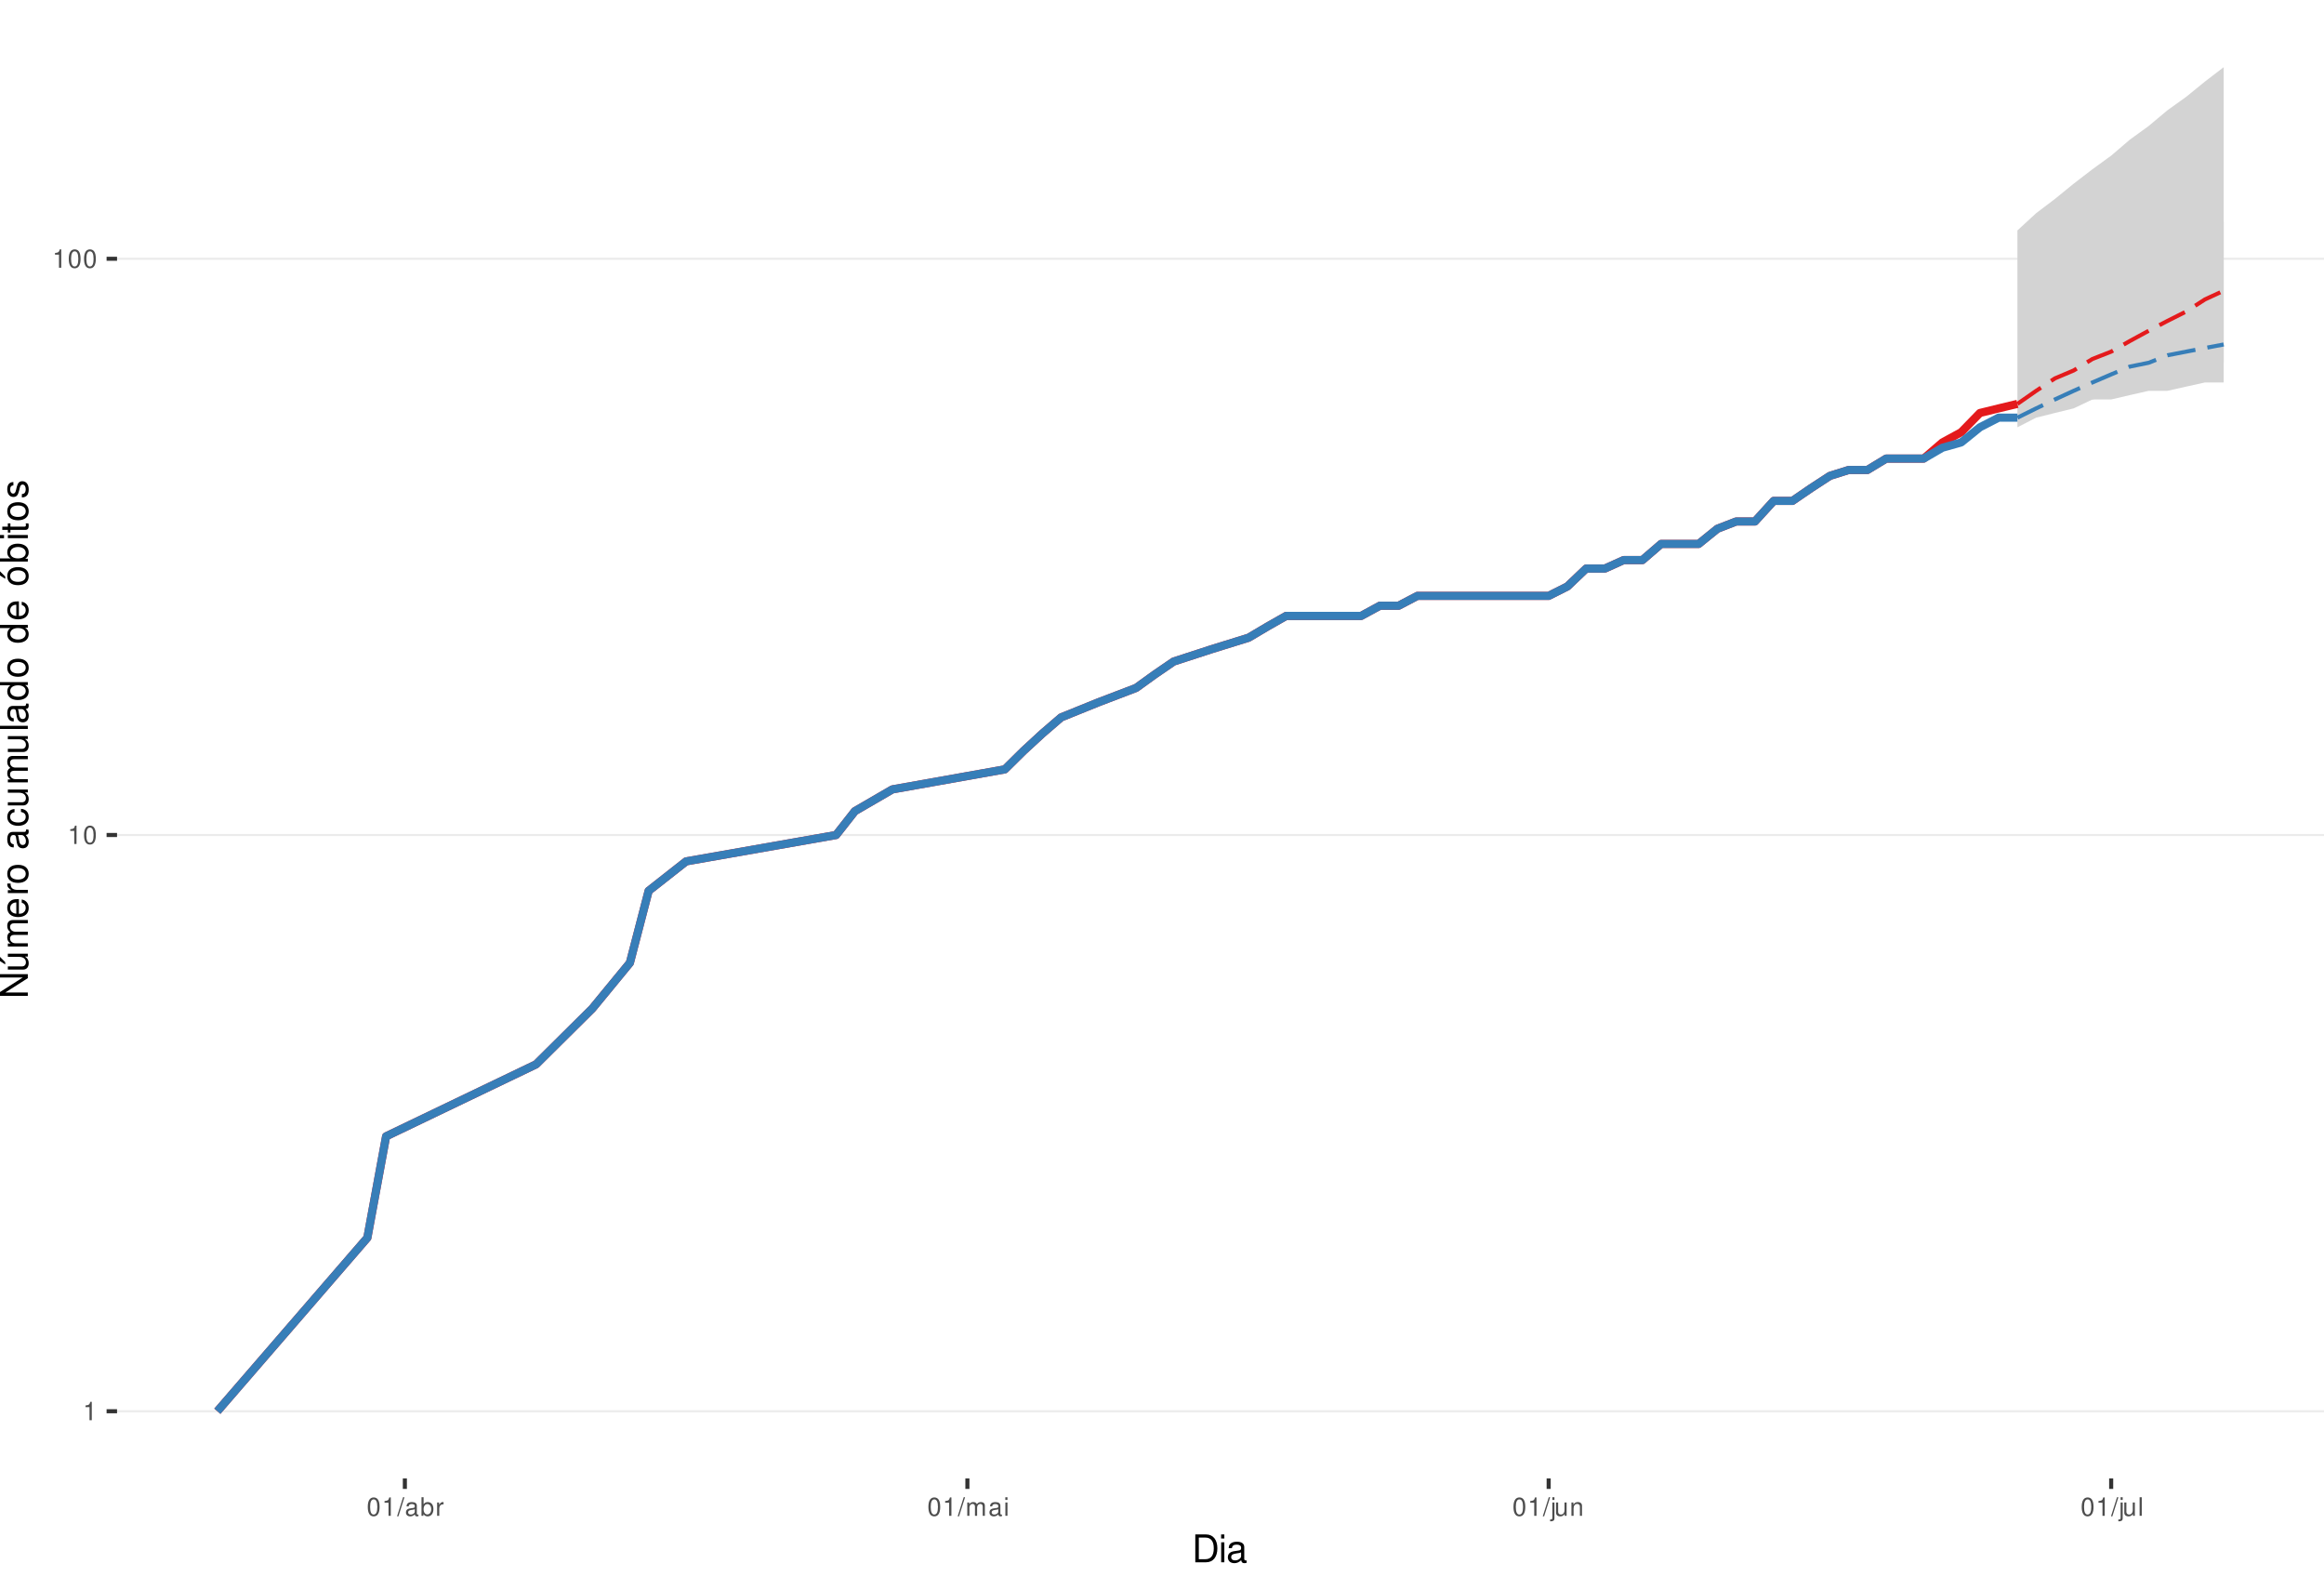
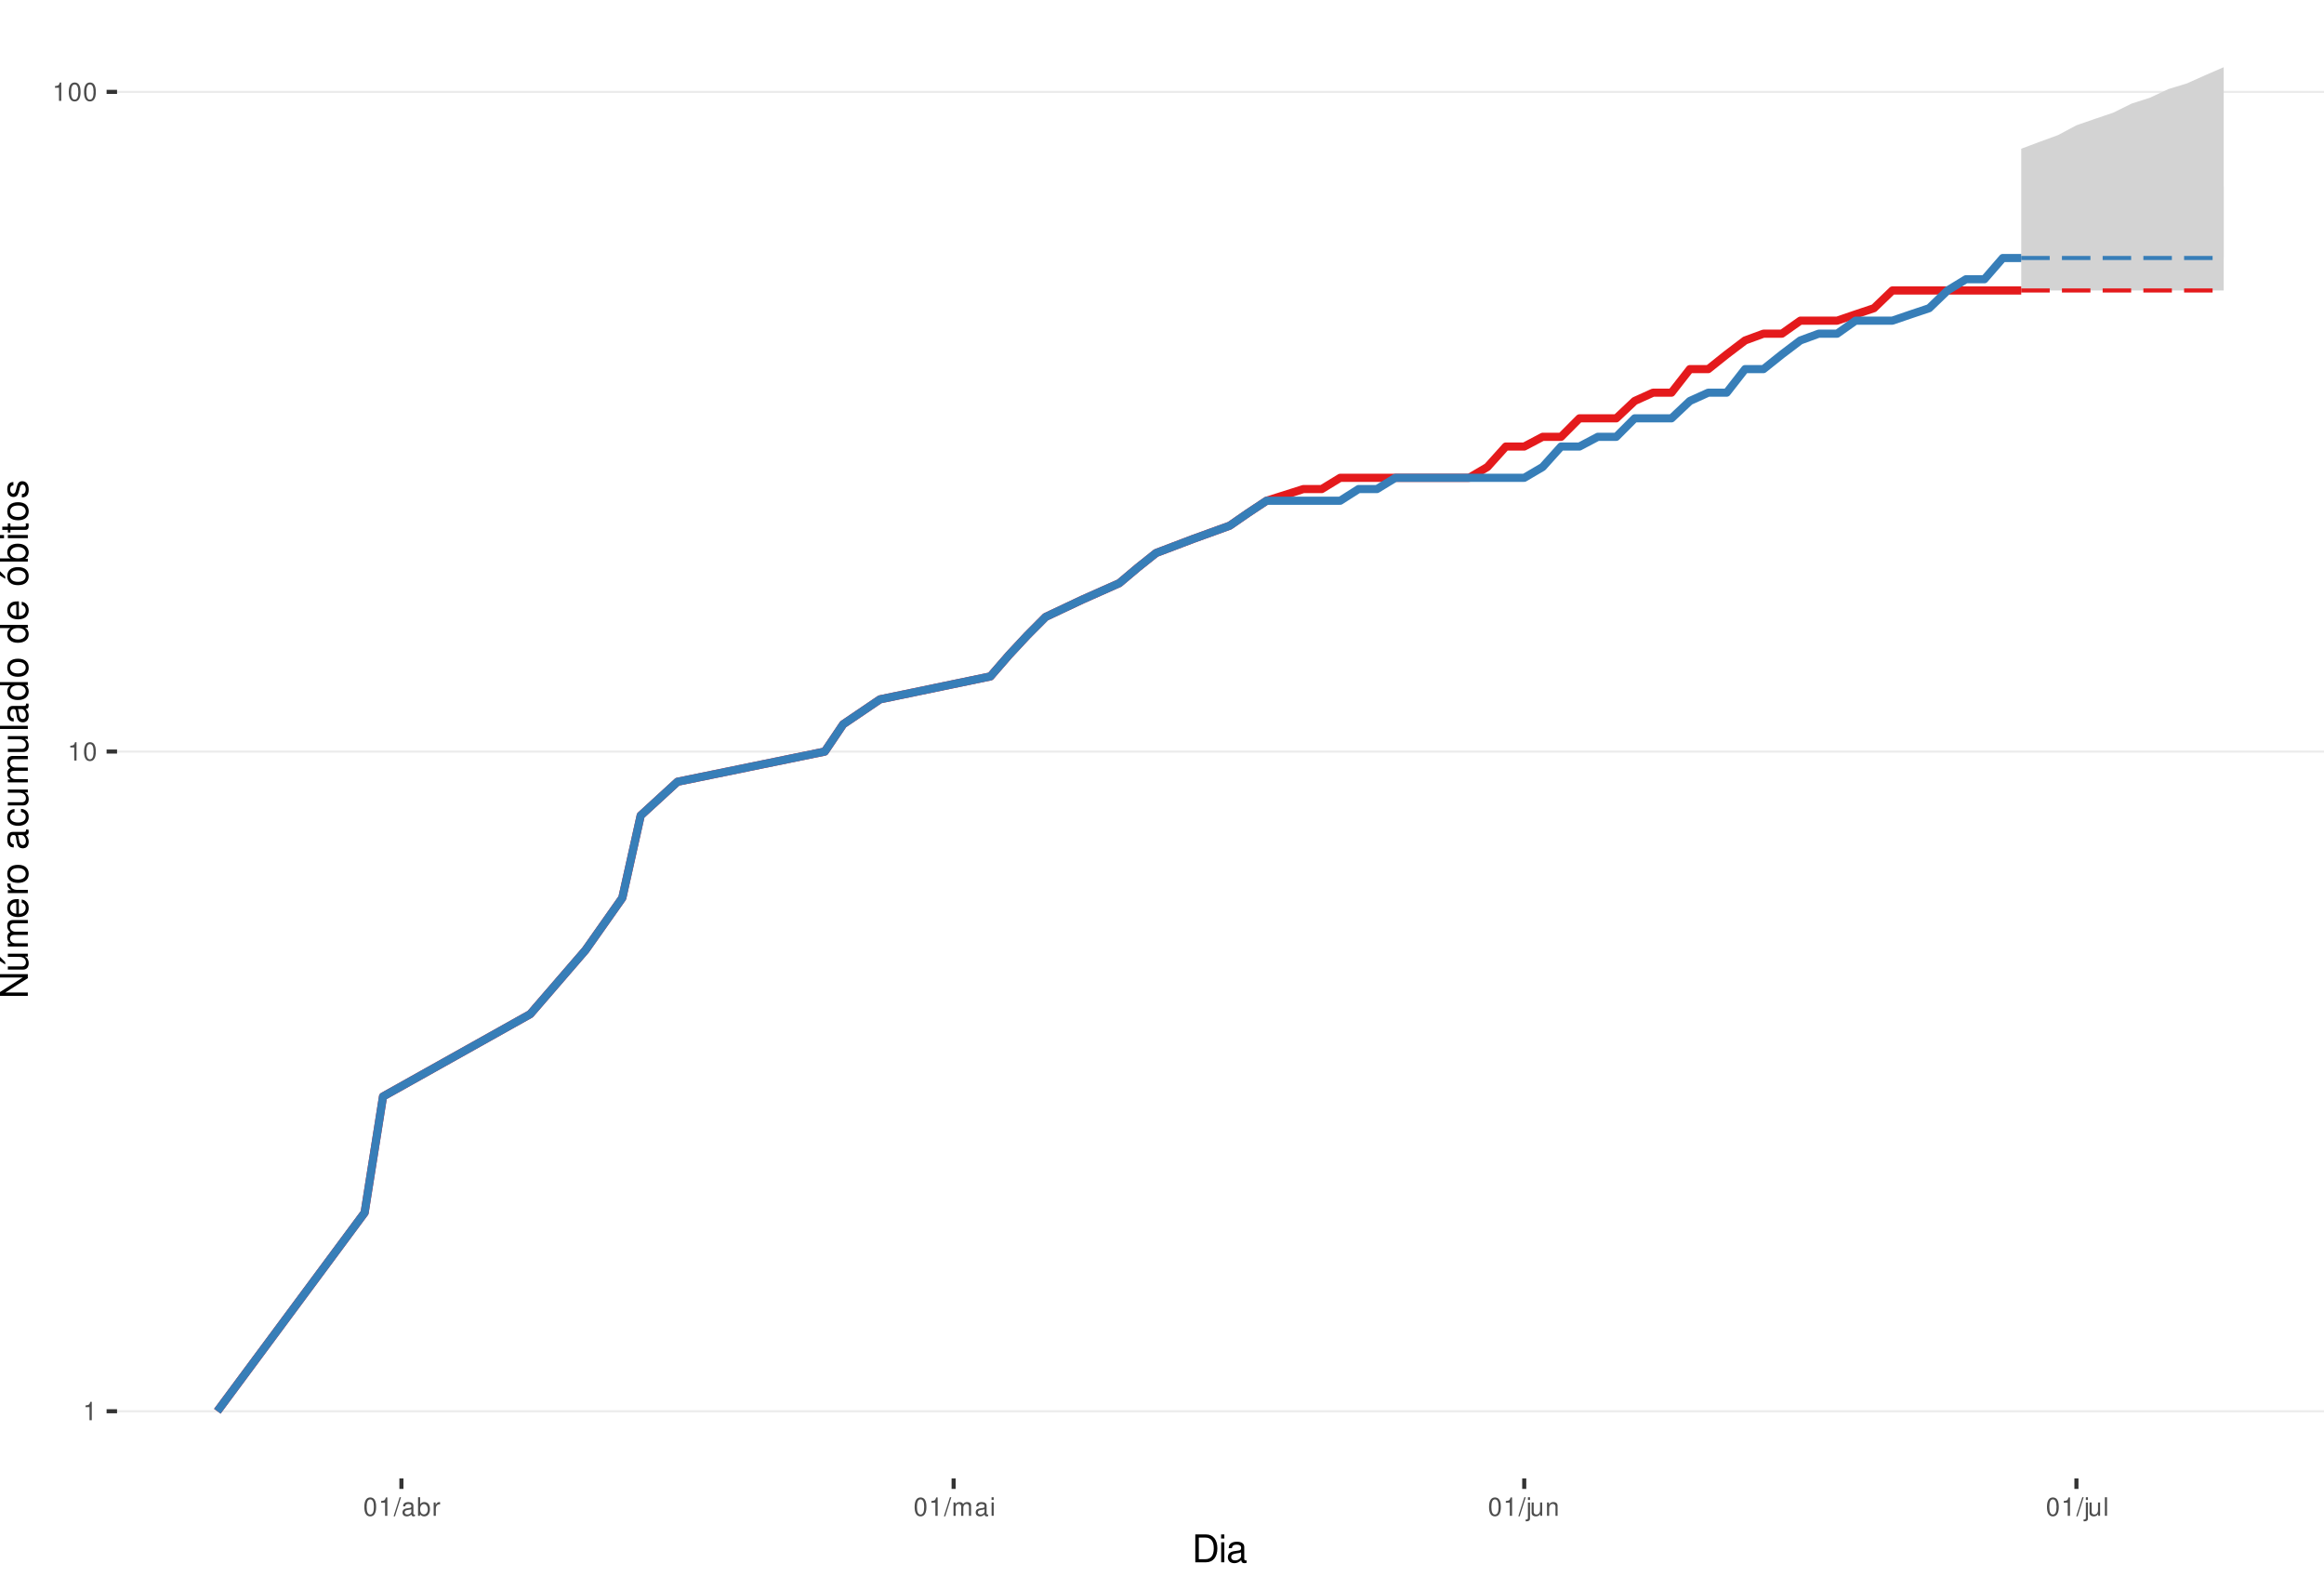
<svg xmlns="http://www.w3.org/2000/svg" xmlns:xlink="http://www.w3.org/1999/xlink" width="609pt" height="413pt" viewBox="0 0 609 413" version="1.1">
  <defs>
    <g>
      <symbol overflow="visible" id="glyph0-0">
        <path style="stroke:none;" d="" />
      </symbol>
      <symbol overflow="visible" id="glyph0-1">
        <path style="stroke:none;" d="M 1.719 -3.422 L 1.719 0 L 2.312 0 L 2.312 -4.812 L 1.922 -4.812 C 1.719 -4.078 1.578 -3.969 0.672 -3.859 L 0.672 -3.422 Z M 1.719 -3.422 " />
      </symbol>
      <symbol overflow="visible" id="glyph0-2">
        <path style="stroke:none;" d="M 1.828 -4.812 C 1.391 -4.812 0.984 -4.609 0.75 -4.281 C 0.438 -3.859 0.281 -3.219 0.281 -2.328 C 0.281 -0.703 0.812 0.156 1.828 0.156 C 2.828 0.156 3.375 -0.703 3.375 -2.297 C 3.375 -3.219 3.234 -3.844 2.922 -4.281 C 2.672 -4.625 2.281 -4.812 1.828 -4.812 Z M 1.828 -4.297 C 2.469 -4.297 2.781 -3.641 2.781 -2.344 C 2.781 -0.969 2.469 -0.328 1.812 -0.328 C 1.203 -0.328 0.891 -1 0.891 -2.328 C 0.891 -3.641 1.203 -4.297 1.828 -4.297 Z M 1.828 -4.297 " />
      </symbol>
      <symbol overflow="visible" id="glyph0-3">
        <path style="stroke:none;" d="M 1.531 -4.859 L -0.047 0.141 L 0.312 0.141 L 1.891 -4.859 Z M 1.531 -4.859 " />
      </symbol>
      <symbol overflow="visible" id="glyph0-4">
        <path style="stroke:none;" d="M 3.562 -0.328 C 3.5 -0.312 3.469 -0.312 3.438 -0.312 C 3.25 -0.312 3.141 -0.406 3.141 -0.578 L 3.141 -2.641 C 3.141 -3.25 2.688 -3.594 1.828 -3.594 C 1.312 -3.594 0.906 -3.438 0.672 -3.188 C 0.516 -3 0.453 -2.797 0.438 -2.453 L 0.984 -2.453 C 1.031 -2.875 1.297 -3.078 1.812 -3.078 C 2.312 -3.078 2.594 -2.891 2.594 -2.562 L 2.594 -2.406 C 2.578 -2.172 2.469 -2.078 2.016 -2.031 C 1.219 -1.922 1.109 -1.891 0.891 -1.812 C 0.484 -1.641 0.281 -1.328 0.281 -0.875 C 0.281 -0.25 0.719 0.156 1.422 0.156 C 1.859 0.156 2.219 0 2.609 -0.359 C 2.656 0 2.828 0.156 3.188 0.156 C 3.297 0.156 3.375 0.141 3.562 0.094 Z M 2.594 -1.094 C 2.594 -0.906 2.531 -0.797 2.375 -0.641 C 2.141 -0.438 1.875 -0.328 1.547 -0.328 C 1.109 -0.328 0.859 -0.547 0.859 -0.891 C 0.859 -1.266 1.094 -1.438 1.703 -1.531 C 2.297 -1.609 2.406 -1.641 2.594 -1.719 Z M 2.594 -1.094 " />
      </symbol>
      <symbol overflow="visible" id="glyph0-5">
        <path style="stroke:none;" d="M 0.359 -4.859 L 0.359 0 L 0.859 0 L 0.859 -0.453 C 1.125 -0.047 1.484 0.156 1.969 0.156 C 2.875 0.156 3.484 -0.594 3.484 -1.75 C 3.484 -2.891 2.922 -3.594 1.984 -3.594 C 1.516 -3.594 1.172 -3.406 0.906 -3.016 L 0.906 -4.859 Z M 1.891 -3.062 C 2.5 -3.062 2.906 -2.531 2.906 -1.703 C 2.906 -0.906 2.484 -0.359 1.891 -0.359 C 1.297 -0.359 0.906 -0.906 0.906 -1.719 C 0.906 -2.531 1.297 -3.062 1.891 -3.062 Z M 1.891 -3.062 " />
      </symbol>
      <symbol overflow="visible" id="glyph0-6">
        <path style="stroke:none;" d="M 0.453 -3.484 L 0.453 0 L 1.016 0 L 1.016 -1.812 C 1.031 -2.656 1.375 -3.016 2.141 -3 L 2.141 -3.562 C 2.047 -3.578 1.984 -3.594 1.922 -3.594 C 1.562 -3.594 1.297 -3.375 0.969 -2.859 L 0.969 -3.484 Z M 0.453 -3.484 " />
      </symbol>
      <symbol overflow="visible" id="glyph0-7">
        <path style="stroke:none;" d="M 0.469 -3.484 L 0.469 0 L 1.031 0 L 1.031 -2.188 C 1.031 -2.703 1.391 -3.109 1.844 -3.109 C 2.25 -3.109 2.484 -2.844 2.484 -2.406 L 2.484 0 L 3.047 0 L 3.047 -2.188 C 3.047 -2.703 3.422 -3.109 3.875 -3.109 C 4.266 -3.109 4.516 -2.844 4.516 -2.406 L 4.516 0 L 5.078 0 L 5.078 -2.609 C 5.078 -3.234 4.719 -3.594 4.062 -3.594 C 3.594 -3.594 3.312 -3.453 2.984 -3.062 C 2.781 -3.422 2.5 -3.594 2.047 -3.594 C 1.578 -3.594 1.266 -3.422 0.984 -3 L 0.984 -3.484 Z M 0.469 -3.484 " />
      </symbol>
      <symbol overflow="visible" id="glyph0-8">
        <path style="stroke:none;" d="M 1 -3.484 L 0.453 -3.484 L 0.453 0 L 1 0 Z M 1 -4.859 L 0.438 -4.859 L 0.438 -4.156 L 1 -4.156 Z M 1 -4.859 " />
      </symbol>
      <symbol overflow="visible" id="glyph0-9">
        <path style="stroke:none;" d="M 0.469 -3.484 L 0.469 0.5 C 0.469 0.859 0.359 0.969 0.016 0.969 C -0.031 0.969 -0.047 0.969 -0.125 0.953 L -0.125 1.438 C -0.047 1.438 -0.016 1.453 0.062 1.453 C 0.688 1.453 1.016 1.203 1.016 0.719 L 1.016 -3.484 Z M 1.016 -4.859 L 0.469 -4.859 L 0.469 -4.156 L 1.016 -4.156 Z M 1.016 -4.859 " />
      </symbol>
      <symbol overflow="visible" id="glyph0-10">
        <path style="stroke:none;" d="M 3.203 0 L 3.203 -3.484 L 2.656 -3.484 L 2.656 -1.516 C 2.656 -0.797 2.281 -0.328 1.703 -0.328 C 1.266 -0.328 0.984 -0.594 0.984 -1.016 L 0.984 -3.484 L 0.438 -3.484 L 0.438 -0.797 C 0.438 -0.219 0.859 0.156 1.547 0.156 C 2.062 0.156 2.391 -0.031 2.703 -0.484 L 2.703 0 Z M 3.203 0 " />
      </symbol>
      <symbol overflow="visible" id="glyph0-11">
        <path style="stroke:none;" d="M 0.469 -3.484 L 0.469 0 L 1.031 0 L 1.031 -1.922 C 1.031 -2.641 1.391 -3.109 1.969 -3.109 C 2.406 -3.109 2.688 -2.828 2.688 -2.422 L 2.688 0 L 3.234 0 L 3.234 -2.641 C 3.234 -3.219 2.812 -3.594 2.141 -3.594 C 1.625 -3.594 1.281 -3.391 0.984 -2.906 L 0.984 -3.484 Z M 0.469 -3.484 " />
      </symbol>
      <symbol overflow="visible" id="glyph0-12">
        <path style="stroke:none;" d="M 1.016 -4.859 L 0.453 -4.859 L 0.453 0 L 1.016 0 Z M 1.016 -4.859 " />
      </symbol>
      <symbol overflow="visible" id="glyph1-0">
        <path style="stroke:none;" d="" />
      </symbol>
      <symbol overflow="visible" id="glyph1-1">
        <path style="stroke:none;" d="M 0.891 0 L 3.703 0 C 5.547 0 6.672 -1.375 6.672 -3.656 C 6.672 -5.906 5.547 -7.297 3.703 -7.297 L 0.891 -7.297 Z M 1.812 -0.812 L 1.812 -6.469 L 3.547 -6.469 C 4.984 -6.469 5.734 -5.5 5.734 -3.641 C 5.734 -1.797 4.984 -0.812 3.547 -0.812 Z M 1.812 -0.812 " />
      </symbol>
      <symbol overflow="visible" id="glyph1-2">
        <path style="stroke:none;" d="M 1.5 -5.234 L 0.672 -5.234 L 0.672 0 L 1.5 0 Z M 1.5 -7.297 L 0.656 -7.297 L 0.656 -6.234 L 1.5 -6.234 Z M 1.5 -7.297 " />
      </symbol>
      <symbol overflow="visible" id="glyph1-3">
        <path style="stroke:none;" d="M 5.344 -0.484 C 5.266 -0.469 5.219 -0.469 5.172 -0.469 C 4.875 -0.469 4.719 -0.625 4.719 -0.875 L 4.719 -3.953 C 4.719 -4.891 4.047 -5.391 2.75 -5.391 C 1.984 -5.391 1.375 -5.172 1.016 -4.781 C 0.766 -4.516 0.672 -4.203 0.656 -3.688 L 1.484 -3.688 C 1.562 -4.328 1.938 -4.625 2.719 -4.625 C 3.484 -4.625 3.891 -4.344 3.891 -3.844 L 3.891 -3.625 C 3.875 -3.266 3.703 -3.125 3.016 -3.047 C 1.844 -2.891 1.656 -2.844 1.344 -2.719 C 0.734 -2.453 0.422 -2 0.422 -1.312 C 0.422 -0.375 1.078 0.234 2.141 0.234 C 2.797 0.234 3.328 0 3.922 -0.547 C 3.984 0 4.234 0.234 4.781 0.234 C 4.953 0.234 5.062 0.203 5.344 0.141 Z M 3.891 -1.656 C 3.891 -1.375 3.812 -1.203 3.562 -0.969 C 3.219 -0.656 2.812 -0.5 2.312 -0.5 C 1.672 -0.5 1.297 -0.812 1.297 -1.344 C 1.297 -1.891 1.656 -2.172 2.547 -2.297 C 3.438 -2.422 3.609 -2.453 3.891 -2.594 Z M 3.891 -1.656 " />
      </symbol>
      <symbol overflow="visible" id="glyph2-0">
        <path style="stroke:none;" d="" />
      </symbol>
      <symbol overflow="visible" id="glyph2-1">
        <path style="stroke:none;" d="M -7.297 -6.453 L -7.297 -5.578 L -1.328 -5.578 L -7.297 -1.766 L -7.297 -0.766 L 0 -0.766 L 0 -1.641 L -5.906 -1.641 L 0 -5.406 L 0 -6.453 Z M -7.297 -6.453 " />
      </symbol>
      <symbol overflow="visible" id="glyph2-2">
        <path style="stroke:none;" d="M 0 -4.812 L -5.234 -4.812 L -5.234 -3.984 L -2.266 -3.984 C -1.203 -3.984 -0.5 -3.438 -0.5 -2.562 C -0.5 -1.906 -0.906 -1.484 -1.531 -1.484 L -5.234 -1.484 L -5.234 -0.656 L -1.203 -0.656 C -0.328 -0.656 0.234 -1.297 0.234 -2.312 C 0.234 -3.094 -0.047 -3.578 -0.734 -4.062 L 0 -4.062 Z M -7.406 -2.953 L -5.922 -2 L -5.922 -2.594 L -7.406 -4.094 Z M -7.406 -2.953 " />
      </symbol>
      <symbol overflow="visible" id="glyph2-3">
        <path style="stroke:none;" d="M -5.234 -0.703 L 0 -0.703 L 0 -1.547 L -3.297 -1.547 C -4.047 -1.547 -4.656 -2.094 -4.656 -2.766 C -4.656 -3.391 -4.281 -3.734 -3.609 -3.734 L 0 -3.734 L 0 -4.578 L -3.297 -4.578 C -4.047 -4.578 -4.656 -5.125 -4.656 -5.812 C -4.656 -6.422 -4.266 -6.781 -3.609 -6.781 L 0 -6.781 L 0 -7.625 L -3.938 -7.625 C -4.875 -7.625 -5.391 -7.078 -5.391 -6.094 C -5.391 -5.406 -5.188 -4.984 -4.594 -4.484 C -5.156 -4.188 -5.391 -3.766 -5.391 -3.078 C -5.391 -2.375 -5.125 -1.906 -4.5 -1.469 L -5.234 -1.469 Z M -5.234 -0.703 " />
      </symbol>
      <symbol overflow="visible" id="glyph2-4">
        <path style="stroke:none;" d="M -2.344 -5.125 C -3.141 -5.125 -3.625 -5.062 -4.016 -4.922 C -4.875 -4.578 -5.391 -3.781 -5.391 -2.797 C -5.391 -1.344 -4.281 -0.406 -2.547 -0.406 C -0.812 -0.406 0.234 -1.297 0.234 -2.781 C 0.234 -3.984 -0.453 -4.812 -1.594 -5.016 L -1.594 -4.188 C -0.906 -3.953 -0.547 -3.484 -0.547 -2.812 C -0.547 -2.281 -0.781 -1.828 -1.219 -1.547 C -1.516 -1.344 -1.812 -1.281 -2.344 -1.266 Z M -3.016 -1.297 C -3.984 -1.359 -4.625 -1.953 -4.625 -2.797 C -4.625 -3.641 -3.953 -4.234 -3.016 -4.234 Z M -3.016 -1.297 " />
      </symbol>
      <symbol overflow="visible" id="glyph2-5">
        <path style="stroke:none;" d="M -5.234 -0.688 L 0 -0.688 L 0 -1.531 L -2.719 -1.531 C -3.984 -1.547 -4.547 -2.062 -4.516 -3.203 L -5.359 -3.203 C -5.375 -3.062 -5.391 -2.984 -5.391 -2.891 C -5.391 -2.344 -5.062 -1.938 -4.297 -1.453 L -5.234 -1.453 Z M -5.234 -0.688 " />
      </symbol>
      <symbol overflow="visible" id="glyph2-6">
        <path style="stroke:none;" d="M -5.391 -2.719 C -5.391 -1.234 -4.344 -0.359 -2.578 -0.359 C -0.812 -0.359 0.234 -1.234 0.234 -2.734 C 0.234 -4.203 -0.812 -5.094 -2.547 -5.094 C -4.359 -5.094 -5.391 -4.234 -5.391 -2.719 Z M -4.625 -2.734 C -4.625 -3.672 -3.844 -4.234 -2.547 -4.234 C -1.312 -4.234 -0.547 -3.656 -0.547 -2.734 C -0.547 -1.797 -1.312 -1.234 -2.578 -1.234 C -3.844 -1.234 -4.625 -1.797 -4.625 -2.734 Z M -4.625 -2.734 " />
      </symbol>
      <symbol overflow="visible" id="glyph2-7">
        <path style="stroke:none;" d="" />
      </symbol>
      <symbol overflow="visible" id="glyph2-8">
        <path style="stroke:none;" d="M -0.484 -5.344 C -0.469 -5.266 -0.469 -5.219 -0.469 -5.172 C -0.469 -4.875 -0.625 -4.719 -0.875 -4.719 L -3.953 -4.719 C -4.891 -4.719 -5.391 -4.047 -5.391 -2.75 C -5.391 -1.984 -5.172 -1.375 -4.781 -1.016 C -4.516 -0.766 -4.203 -0.672 -3.688 -0.656 L -3.688 -1.484 C -4.328 -1.562 -4.625 -1.938 -4.625 -2.719 C -4.625 -3.484 -4.344 -3.891 -3.844 -3.891 L -3.625 -3.891 C -3.266 -3.875 -3.125 -3.703 -3.047 -3.016 C -2.891 -1.844 -2.844 -1.656 -2.719 -1.344 C -2.453 -0.734 -2 -0.422 -1.312 -0.422 C -0.375 -0.422 0.234 -1.078 0.234 -2.141 C 0.234 -2.797 0 -3.328 -0.547 -3.922 C 0 -3.984 0.234 -4.234 0.234 -4.781 C 0.234 -4.953 0.203 -5.062 0.141 -5.344 Z M -1.656 -3.891 C -1.375 -3.891 -1.203 -3.812 -0.969 -3.562 C -0.656 -3.219 -0.5 -2.812 -0.5 -2.312 C -0.5 -1.672 -0.812 -1.297 -1.344 -1.297 C -1.891 -1.297 -2.172 -1.656 -2.297 -2.547 C -2.422 -3.438 -2.453 -3.609 -2.594 -3.891 Z M -1.656 -3.891 " />
      </symbol>
      <symbol overflow="visible" id="glyph2-9">
        <path style="stroke:none;" d="M -3.484 -4.703 C -3.984 -4.672 -4.312 -4.562 -4.609 -4.359 C -5.094 -4 -5.391 -3.375 -5.391 -2.641 C -5.391 -1.219 -4.266 -0.312 -2.531 -0.312 C -0.844 -0.312 0.234 -1.203 0.234 -2.625 C 0.234 -3.875 -0.516 -4.672 -1.797 -4.766 L -1.797 -3.938 C -0.953 -3.797 -0.547 -3.359 -0.547 -2.656 C -0.547 -1.734 -1.297 -1.188 -2.531 -1.188 C -3.844 -1.188 -4.625 -1.719 -4.625 -2.625 C -4.625 -3.328 -4.203 -3.766 -3.484 -3.875 Z M -3.484 -4.703 " />
      </symbol>
      <symbol overflow="visible" id="glyph2-10">
        <path style="stroke:none;" d="M 0 -4.812 L -5.234 -4.812 L -5.234 -3.984 L -2.266 -3.984 C -1.203 -3.984 -0.5 -3.438 -0.5 -2.562 C -0.5 -1.906 -0.906 -1.484 -1.531 -1.484 L -5.234 -1.484 L -5.234 -0.656 L -1.203 -0.656 C -0.328 -0.656 0.234 -1.297 0.234 -2.312 C 0.234 -3.094 -0.047 -3.578 -0.734 -4.062 L 0 -4.062 Z M 0 -4.812 " />
      </symbol>
      <symbol overflow="visible" id="glyph2-11">
        <path style="stroke:none;" d="M -7.297 -1.516 L -7.297 -0.688 L 0 -0.688 L 0 -1.516 Z M -7.297 -1.516 " />
      </symbol>
      <symbol overflow="visible" id="glyph2-12">
        <path style="stroke:none;" d="M -7.297 -4.953 L -7.297 -4.125 L -4.578 -4.125 C -5.109 -3.766 -5.391 -3.203 -5.391 -2.516 C -5.391 -1.156 -4.297 -0.266 -2.625 -0.266 C -0.859 -0.266 0.234 -1.125 0.234 -2.547 C 0.234 -3.266 -0.047 -3.766 -0.688 -4.203 L 0 -4.203 L 0 -4.953 Z M -4.609 -2.656 C -4.609 -3.547 -3.812 -4.125 -2.562 -4.125 C -1.344 -4.125 -0.547 -3.547 -0.547 -2.656 C -0.547 -1.734 -1.359 -1.125 -2.578 -1.125 C -3.797 -1.125 -4.609 -1.734 -4.609 -2.656 Z M -4.609 -2.656 " />
      </symbol>
      <symbol overflow="visible" id="glyph2-13">
        <path style="stroke:none;" d="M -5.391 -2.719 C -5.391 -1.234 -4.344 -0.359 -2.578 -0.359 C -0.812 -0.359 0.234 -1.234 0.234 -2.734 C 0.234 -4.203 -0.812 -5.094 -2.547 -5.094 C -4.359 -5.094 -5.391 -4.234 -5.391 -2.719 Z M -4.625 -2.734 C -4.625 -3.672 -3.844 -4.234 -2.547 -4.234 C -1.312 -4.234 -0.547 -3.656 -0.547 -2.734 C -0.547 -1.797 -1.312 -1.234 -2.578 -1.234 C -3.844 -1.234 -4.625 -1.797 -4.625 -2.734 Z M -7.406 -2.984 L -5.922 -2.016 L -5.922 -2.625 L -7.406 -4.109 Z M -7.406 -2.984 " />
      </symbol>
      <symbol overflow="visible" id="glyph2-14">
        <path style="stroke:none;" d="M -7.297 -0.547 L 0 -0.547 L 0 -1.297 L -0.672 -1.297 C -0.062 -1.688 0.234 -2.219 0.234 -2.953 C 0.234 -4.328 -0.906 -5.234 -2.641 -5.234 C -4.344 -5.234 -5.391 -4.375 -5.391 -2.984 C -5.391 -2.266 -5.125 -1.766 -4.531 -1.375 L -7.297 -1.375 Z M -4.609 -2.828 C -4.609 -3.766 -3.797 -4.359 -2.547 -4.359 C -1.359 -4.359 -0.547 -3.734 -0.547 -2.828 C -0.547 -1.938 -1.344 -1.375 -2.578 -1.375 C -3.812 -1.375 -4.609 -1.938 -4.609 -2.828 Z M -4.609 -2.828 " />
      </symbol>
      <symbol overflow="visible" id="glyph2-15">
        <path style="stroke:none;" d="M -5.234 -1.5 L -5.234 -0.672 L 0 -0.672 L 0 -1.5 Z M -7.297 -1.5 L -7.297 -0.656 L -6.234 -0.656 L -6.234 -1.5 Z M -7.297 -1.5 " />
      </symbol>
      <symbol overflow="visible" id="glyph2-16">
        <path style="stroke:none;" d="M -5.234 -2.547 L -5.234 -1.688 L -6.688 -1.688 L -6.688 -0.844 L -5.234 -0.844 L -5.234 -0.141 L -4.562 -0.141 L -4.562 -0.844 L -0.594 -0.844 C -0.062 -0.844 0.234 -1.203 0.234 -1.859 C 0.234 -2.078 0.203 -2.266 0.156 -2.547 L -0.547 -2.547 C -0.516 -2.422 -0.5 -2.312 -0.5 -2.141 C -0.5 -1.781 -0.594 -1.688 -0.969 -1.688 L -4.562 -1.688 L -4.562 -2.547 Z M -5.234 -2.547 " />
      </symbol>
      <symbol overflow="visible" id="glyph2-17">
        <path style="stroke:none;" d="M -3.781 -4.375 C -4.812 -4.375 -5.391 -3.688 -5.391 -2.484 C -5.391 -1.266 -4.766 -0.469 -3.797 -0.469 C -2.969 -0.469 -2.578 -0.891 -2.281 -2.125 L -2.094 -2.906 C -1.953 -3.484 -1.734 -3.719 -1.375 -3.719 C -0.875 -3.719 -0.547 -3.234 -0.547 -2.5 C -0.547 -2.047 -0.672 -1.672 -0.891 -1.453 C -1.047 -1.328 -1.188 -1.266 -1.562 -1.219 L -1.562 -0.344 C -0.344 -0.375 0.234 -1.062 0.234 -2.438 C 0.234 -3.75 -0.422 -4.594 -1.438 -4.594 C -2.203 -4.594 -2.641 -4.156 -2.891 -3.109 L -3.078 -2.312 C -3.234 -1.625 -3.453 -1.344 -3.828 -1.344 C -4.312 -1.344 -4.625 -1.766 -4.625 -2.453 C -4.625 -3.125 -4.328 -3.484 -3.781 -3.5 Z M -3.781 -4.375 " />
      </symbol>
    </g>
    <clipPath id="clip1">
      <path d="M 30.672 0 L 609 0 L 609 387.328 L 30.672 387.328 Z M 30.672 0 " />
    </clipPath>
    <clipPath id="clip2">
      <path d="M 30.672 369 L 609 369 L 609 370 L 30.672 370 Z M 30.672 369 " />
    </clipPath>
    <clipPath id="clip3">
-       <path d="M 30.672 218 L 609 218 L 609 220 L 30.672 220 Z M 30.672 218 " />
+       <path d="M 30.672 196 L 609 196 L 609 198 L 30.672 198 Z M 30.672 196 " />
    </clipPath>
    <clipPath id="clip4">
-       <path d="M 30.672 67 L 609 67 L 609 69 L 30.672 69 Z M 30.672 67 " />
+       <path d="M 30.672 23 L 609 23 L 609 25 L 30.672 25 Z M 30.672 23 " />
    </clipPath>
  </defs>
  <g id="surface46">
    <rect x="0" y="0" width="609" height="413" style="fill:rgb(100%,100%,100%);fill-opacity:1;stroke:none;" />
    <rect x="0" y="0" width="609" height="413" style="fill:rgb(100%,100%,100%);fill-opacity:1;stroke:none;" />
    <path style="fill:none;stroke-width:1.067;stroke-linecap:round;stroke-linejoin:round;stroke:rgb(100%,100%,100%);stroke-opacity:1;stroke-miterlimit:10;" d="M 0 413 L 609 413 L 609 0 L 0 0 Z M 0 413 " />
    <g clip-path="url(#clip1)" clip-rule="nonzero">
      <path style=" stroke:none;fill-rule:nonzero;fill:rgb(100%,100%,100%);fill-opacity:1;" d="M 30.672 387.328 L 609 387.328 L 609 0 L 30.672 0 Z M 30.672 387.328 " />
    </g>
    <g clip-path="url(#clip2)" clip-rule="nonzero">
      <path style="fill:none;stroke-width:0.533;stroke-linecap:butt;stroke-linejoin:round;stroke:rgb(92.157%,92.157%,92.157%);stroke-opacity:1;stroke-miterlimit:10;" d="M 30.672 369.723 L 609 369.723 " />
    </g>
    <g clip-path="url(#clip3)" clip-rule="nonzero">
-       <path style="fill:none;stroke-width:0.533;stroke-linecap:butt;stroke-linejoin:round;stroke:rgb(92.157%,92.157%,92.157%);stroke-opacity:1;stroke-miterlimit:10;" d="M 30.672 218.758 L 609 218.758 " />
+       <path style="fill:none;stroke-width:0.533;stroke-linecap:butt;stroke-linejoin:round;stroke:rgb(92.157%,92.157%,92.157%);stroke-opacity:1;stroke-miterlimit:10;" d="M 30.672 196.898 L 609 196.898 " />
    </g>
    <g clip-path="url(#clip4)" clip-rule="nonzero">
-       <path style="fill:none;stroke-width:0.533;stroke-linecap:butt;stroke-linejoin:round;stroke:rgb(92.157%,92.157%,92.157%);stroke-opacity:1;stroke-miterlimit:10;" d="M 30.672 67.793 L 609 67.793 " />
-     </g>
-     <path style=" stroke:none;fill-rule:nonzero;fill:rgb(82.745%,82.745%,82.745%);fill-opacity:1;" d="M 528.664 60.363 L 533.578 55.84 L 538.488 52.121 L 543.402 48.117 L 548.316 44.344 L 553.23 40.773 L 558.145 36.57 L 563.059 33.004 L 567.973 28.891 L 572.887 25.367 L 577.797 21.371 L 582.711 17.605 L 582.711 95.035 L 577.797 96.035 L 572.887 98.086 L 567.973 99.133 L 563.059 100.199 L 558.145 102.387 L 553.23 103.508 L 548.316 104.648 L 543.402 106.988 L 538.488 108.191 L 533.578 109.418 L 528.664 111.938 Z M 528.664 60.363 " />
-     <path style=" stroke:none;fill-rule:nonzero;fill:rgb(82.745%,82.745%,82.745%);fill-opacity:1;" d="M 528.664 109.418 L 533.578 101.285 L 538.488 94.051 L 543.402 87.535 L 548.316 81.609 L 553.23 76.922 L 558.145 72.551 L 563.059 68.453 L 567.973 65.223 L 572.887 62.141 L 577.797 59.781 L 582.711 58.062 L 582.711 100.199 L 577.797 100.199 L 572.887 101.285 L 567.973 102.387 L 563.059 102.387 L 558.145 103.508 L 553.23 104.648 L 548.316 104.648 L 543.402 105.809 L 538.488 106.988 L 533.578 108.191 Z M 528.664 109.418 " />
-     <path style="fill:none;stroke-width:2.134;stroke-linecap:butt;stroke-linejoin:round;stroke:rgb(89.412%,10.196%,10.98%);stroke-opacity:1;stroke-miterlimit:10;" d="M 56.957 369.723 L 96.266 324.277 L 101.18 297.695 L 140.488 278.832 L 155.23 264.203 L 165.059 252.25 L 169.973 233.387 L 179.797 225.664 L 219.105 218.758 L 224.02 212.508 L 233.848 206.805 L 263.328 201.555 L 268.242 196.699 L 273.156 192.176 L 278.07 187.941 L 287.898 183.969 L 297.723 180.219 L 302.637 176.676 L 307.551 173.312 L 317.379 170.113 L 327.207 167.062 L 332.121 164.148 L 337.031 161.359 L 356.688 161.359 L 361.602 158.684 L 366.516 158.684 L 371.43 156.109 L 405.824 156.109 L 410.738 153.637 L 415.652 148.953 L 420.562 148.953 L 425.477 146.73 L 430.391 146.73 L 435.305 142.496 L 445.133 142.496 L 450.047 138.523 L 454.961 136.621 L 459.871 136.621 L 464.785 131.23 L 469.699 131.23 L 474.613 127.867 L 479.527 124.668 L 484.441 123.125 L 489.355 123.125 L 494.27 120.145 L 504.094 120.145 L 509.008 115.914 L 513.922 113.238 L 518.836 108.191 L 523.75 106.988 L 528.664 105.809 " />
-     <path style="fill:none;stroke-width:1.067;stroke-linecap:butt;stroke-linejoin:round;stroke:rgb(89.412%,10.196%,10.98%);stroke-opacity:1;stroke-dasharray:7.469,3.201;stroke-miterlimit:10;" d="M 528.664 105.809 L 533.578 102.387 L 538.488 99.133 L 543.402 97.051 L 548.316 94.051 L 553.23 92.121 L 558.145 89.332 L 563.059 86.652 L 567.973 84.082 L 572.887 81.609 L 577.797 78.449 L 582.711 76.172 " />
-     <path style="fill:none;stroke-width:2.134;stroke-linecap:butt;stroke-linejoin:round;stroke:rgb(21.569%,49.412%,72.157%);stroke-opacity:1;stroke-miterlimit:10;" d="M 56.957 369.723 L 96.266 324.277 L 101.18 297.695 L 140.488 278.832 L 155.23 264.203 L 165.059 252.25 L 169.973 233.387 L 179.797 225.664 L 219.105 218.758 L 224.02 212.508 L 233.848 206.805 L 263.328 201.555 L 268.242 196.699 L 273.156 192.176 L 278.07 187.941 L 287.898 183.969 L 297.723 180.219 L 302.637 176.676 L 307.551 173.312 L 317.379 170.113 L 327.207 167.062 L 332.121 164.148 L 337.031 161.359 L 356.688 161.359 L 361.602 158.684 L 366.516 158.684 L 371.43 156.109 L 405.824 156.109 L 410.738 153.637 L 415.652 148.953 L 420.562 148.953 L 425.477 146.73 L 430.391 146.73 L 435.305 142.496 L 445.133 142.496 L 450.047 138.523 L 454.961 136.621 L 459.871 136.621 L 464.785 131.23 L 469.699 131.23 L 474.613 127.867 L 479.527 124.668 L 484.441 123.125 L 489.355 123.125 L 494.27 120.145 L 504.094 120.145 L 509.008 117.293 L 513.922 115.914 L 518.836 111.938 L 523.75 109.418 L 528.664 109.418 " />
-     <path style="fill:none;stroke-width:1.067;stroke-linecap:butt;stroke-linejoin:round;stroke:rgb(21.569%,49.412%,72.157%);stroke-opacity:1;stroke-dasharray:7.469,3.201;stroke-miterlimit:10;" d="M 528.664 109.418 L 533.578 106.988 L 538.488 104.648 L 543.402 102.387 L 548.316 100.199 L 553.23 98.086 L 558.145 96.035 L 563.059 95.035 L 567.973 93.078 L 572.887 92.121 L 577.797 91.176 L 582.711 90.246 " />
+       <path style="fill:none;stroke-width:0.533;stroke-linecap:butt;stroke-linejoin:round;stroke:rgb(92.157%,92.157%,92.157%);stroke-opacity:1;stroke-miterlimit:10;" d="M 30.672 24.074 L 609 24.074 " />
+     </g>
+     <path style=" stroke:none;fill-rule:nonzero;fill:rgb(82.745%,82.745%,82.745%);fill-opacity:1;" d="M 529.656 38.969 L 534.477 37.16 L 539.301 35.395 L 544.125 32.82 L 548.949 31.152 L 553.773 29.52 L 558.594 27.137 L 563.418 25.59 L 568.242 23.328 L 573.066 21.855 L 577.891 19.699 L 582.711 17.605 L 582.711 76.098 L 529.656 76.098 Z M 529.656 38.969 " />
+     <path style=" stroke:none;fill-rule:nonzero;fill:rgb(82.745%,82.745%,82.745%);fill-opacity:1;" d="M 529.656 67.594 L 534.477 64.961 L 539.301 62.414 L 544.125 59.953 L 548.949 58.754 L 553.773 56.406 L 558.594 55.262 L 563.418 53.02 L 568.242 51.926 L 573.066 49.781 L 577.891 48.73 L 582.711 48.73 L 582.711 67.594 Z M 529.656 67.594 " />
+     <path style="fill:none;stroke-width:2.134;stroke-linecap:butt;stroke-linejoin:round;stroke:rgb(89.412%,10.196%,10.98%);stroke-opacity:1;stroke-miterlimit:10;" d="M 56.957 369.723 L 95.547 317.699 L 100.371 287.266 L 138.957 265.672 L 153.426 248.922 L 163.074 235.238 L 167.898 213.648 L 177.543 204.805 L 216.133 196.898 L 220.957 189.746 L 230.602 183.215 L 259.543 177.207 L 264.367 171.645 L 269.191 166.465 L 274.012 161.621 L 283.66 157.07 L 293.309 152.781 L 298.129 148.723 L 302.953 144.875 L 312.602 141.211 L 322.246 137.719 L 327.07 134.383 L 331.895 131.188 L 341.543 128.125 L 346.363 128.125 L 351.188 125.18 L 384.953 125.18 L 389.773 122.348 L 394.598 116.984 L 399.422 116.984 L 404.246 114.441 L 409.07 114.441 L 413.891 109.598 L 423.539 109.598 L 428.363 105.047 L 433.188 102.871 L 438.008 102.871 L 442.832 96.699 L 447.656 96.699 L 452.48 92.848 L 457.305 89.188 L 462.125 87.418 L 466.949 87.418 L 471.773 84.008 L 481.422 84.008 L 486.242 82.359 L 491.066 80.742 L 495.891 76.098 L 529.656 76.098 " />
+     <path style="fill:none;stroke-width:1.067;stroke-linecap:butt;stroke-linejoin:round;stroke:rgb(89.412%,10.196%,10.98%);stroke-opacity:1;stroke-dasharray:7.469,3.201;stroke-miterlimit:10;" d="M 529.656 76.098 L 582.711 76.098 " />
+     <path style="fill:none;stroke-width:2.134;stroke-linecap:butt;stroke-linejoin:round;stroke:rgb(21.569%,49.412%,72.157%);stroke-opacity:1;stroke-miterlimit:10;" d="M 56.957 369.723 L 95.547 317.699 L 100.371 287.266 L 138.957 265.672 L 153.426 248.922 L 163.074 235.238 L 167.898 213.648 L 177.543 204.805 L 216.133 196.898 L 220.957 189.746 L 230.602 183.215 L 259.543 177.207 L 264.367 171.645 L 269.191 166.465 L 274.012 161.621 L 283.66 157.07 L 293.309 152.781 L 298.129 148.723 L 302.953 144.875 L 312.602 141.211 L 322.246 137.719 L 327.07 134.383 L 331.895 131.188 L 351.188 131.188 L 356.012 128.125 L 360.836 128.125 L 365.656 125.18 L 399.422 125.18 L 404.246 122.348 L 409.07 116.984 L 413.891 116.984 L 418.715 114.441 L 423.539 114.441 L 428.363 109.598 L 438.008 109.598 L 442.832 105.047 L 447.656 102.871 L 452.48 102.871 L 457.305 96.699 L 462.125 96.699 L 466.949 92.848 L 471.773 89.188 L 476.598 87.418 L 481.422 87.418 L 486.242 84.008 L 495.891 84.008 L 500.715 82.359 L 505.539 80.742 L 510.359 76.098 L 515.184 73.156 L 520.008 73.156 L 524.832 67.594 L 529.656 67.594 " />
+     <path style="fill:none;stroke-width:1.067;stroke-linecap:butt;stroke-linejoin:round;stroke:rgb(21.569%,49.412%,72.157%);stroke-opacity:1;stroke-dasharray:7.469,3.201;stroke-miterlimit:10;" d="M 529.656 67.594 L 582.711 67.594 " />
    <g style="fill:rgb(30.196%,30.196%,30.196%);fill-opacity:1;">
      <use xlink:href="#glyph0-1" x="21.738" y="372.07" />
    </g>
    <g style="fill:rgb(30.196%,30.196%,30.196%);fill-opacity:1;">
-       <use xlink:href="#glyph0-1" x="17.738" y="221.105" />
-       <use xlink:href="#glyph0-2" x="21.738" y="221.105" />
-     </g>
-     <g style="fill:rgb(30.196%,30.196%,30.196%);fill-opacity:1;">
-       <use xlink:href="#glyph0-1" x="13.738" y="70.141" />
-       <use xlink:href="#glyph0-2" x="17.738" y="70.141" />
-       <use xlink:href="#glyph0-2" x="21.738" y="70.141" />
+       <use xlink:href="#glyph0-1" x="17.738" y="199.246" />
+       <use xlink:href="#glyph0-2" x="21.738" y="199.246" />
+     </g>
+     <g style="fill:rgb(30.196%,30.196%,30.196%);fill-opacity:1;">
+       <use xlink:href="#glyph0-1" x="13.738" y="26.422" />
+       <use xlink:href="#glyph0-2" x="17.738" y="26.422" />
+       <use xlink:href="#glyph0-2" x="21.738" y="26.422" />
    </g>
    <path style="fill:none;stroke-width:1.067;stroke-linecap:butt;stroke-linejoin:round;stroke:rgb(20%,20%,20%);stroke-opacity:1;stroke-miterlimit:10;" d="M 27.93 369.723 L 30.672 369.723 " />
-     <path style="fill:none;stroke-width:1.067;stroke-linecap:butt;stroke-linejoin:round;stroke:rgb(20%,20%,20%);stroke-opacity:1;stroke-miterlimit:10;" d="M 27.93 218.758 L 30.672 218.758 " />
-     <path style="fill:none;stroke-width:1.067;stroke-linecap:butt;stroke-linejoin:round;stroke:rgb(20%,20%,20%);stroke-opacity:1;stroke-miterlimit:10;" d="M 27.93 67.793 L 30.672 67.793 " />
-     <path style="fill:none;stroke-width:1.067;stroke-linecap:butt;stroke-linejoin:round;stroke:rgb(20%,20%,20%);stroke-opacity:1;stroke-miterlimit:10;" d="M 106.094 390.07 L 106.094 387.328 " />
-     <path style="fill:none;stroke-width:1.067;stroke-linecap:butt;stroke-linejoin:round;stroke:rgb(20%,20%,20%);stroke-opacity:1;stroke-miterlimit:10;" d="M 253.504 390.07 L 253.504 387.328 " />
-     <path style="fill:none;stroke-width:1.067;stroke-linecap:butt;stroke-linejoin:round;stroke:rgb(20%,20%,20%);stroke-opacity:1;stroke-miterlimit:10;" d="M 405.824 390.07 L 405.824 387.328 " />
-     <path style="fill:none;stroke-width:1.067;stroke-linecap:butt;stroke-linejoin:round;stroke:rgb(20%,20%,20%);stroke-opacity:1;stroke-miterlimit:10;" d="M 553.23 390.07 L 553.23 387.328 " />
-     <g style="fill:rgb(30.196%,30.196%,30.196%);fill-opacity:1;">
-       <use xlink:href="#glyph0-2" x="96.094" y="397.109" />
-       <use xlink:href="#glyph0-1" x="100.094" y="397.109" />
-       <use xlink:href="#glyph0-3" x="104.094" y="397.109" />
-       <use xlink:href="#glyph0-4" x="106.094" y="397.109" />
-       <use xlink:href="#glyph0-5" x="110.094" y="397.109" />
-       <use xlink:href="#glyph0-6" x="114.094" y="397.109" />
-     </g>
-     <g style="fill:rgb(30.196%,30.196%,30.196%);fill-opacity:1;">
-       <use xlink:href="#glyph0-2" x="243.004" y="397.109" />
-       <use xlink:href="#glyph0-1" x="247.004" y="397.109" />
-       <use xlink:href="#glyph0-3" x="251.004" y="397.109" />
-       <use xlink:href="#glyph0-7" x="253.004" y="397.109" />
-       <use xlink:href="#glyph0-4" x="259.004" y="397.109" />
-       <use xlink:href="#glyph0-8" x="263.004" y="397.109" />
-     </g>
-     <g style="fill:rgb(30.196%,30.196%,30.196%);fill-opacity:1;">
-       <use xlink:href="#glyph0-2" x="396.324" y="397.109" />
-       <use xlink:href="#glyph0-1" x="400.324" y="397.109" />
-       <use xlink:href="#glyph0-3" x="404.324" y="397.109" />
-       <use xlink:href="#glyph0-9" x="406.324" y="397.109" />
-       <use xlink:href="#glyph0-10" x="407.324" y="397.109" />
-       <use xlink:href="#glyph0-11" x="411.324" y="397.109" />
-     </g>
-     <g style="fill:rgb(30.196%,30.196%,30.196%);fill-opacity:1;">
-       <use xlink:href="#glyph0-2" x="545.23" y="397.109" />
-       <use xlink:href="#glyph0-1" x="549.23" y="397.109" />
-       <use xlink:href="#glyph0-3" x="553.23" y="397.109" />
-       <use xlink:href="#glyph0-9" x="555.23" y="397.109" />
-       <use xlink:href="#glyph0-10" x="556.23" y="397.109" />
-       <use xlink:href="#glyph0-12" x="560.23" y="397.109" />
+     <path style="fill:none;stroke-width:1.067;stroke-linecap:butt;stroke-linejoin:round;stroke:rgb(20%,20%,20%);stroke-opacity:1;stroke-miterlimit:10;" d="M 27.93 196.898 L 30.672 196.898 " />
+     <path style="fill:none;stroke-width:1.067;stroke-linecap:butt;stroke-linejoin:round;stroke:rgb(20%,20%,20%);stroke-opacity:1;stroke-miterlimit:10;" d="M 27.93 24.074 L 30.672 24.074 " />
+     <path style="fill:none;stroke-width:1.067;stroke-linecap:butt;stroke-linejoin:round;stroke:rgb(20%,20%,20%);stroke-opacity:1;stroke-miterlimit:10;" d="M 105.191 390.07 L 105.191 387.328 " />
+     <path style="fill:none;stroke-width:1.067;stroke-linecap:butt;stroke-linejoin:round;stroke:rgb(20%,20%,20%);stroke-opacity:1;stroke-miterlimit:10;" d="M 249.895 390.07 L 249.895 387.328 " />
+     <path style="fill:none;stroke-width:1.067;stroke-linecap:butt;stroke-linejoin:round;stroke:rgb(20%,20%,20%);stroke-opacity:1;stroke-miterlimit:10;" d="M 399.422 390.07 L 399.422 387.328 " />
+     <path style="fill:none;stroke-width:1.067;stroke-linecap:butt;stroke-linejoin:round;stroke:rgb(20%,20%,20%);stroke-opacity:1;stroke-miterlimit:10;" d="M 544.125 390.07 L 544.125 387.328 " />
+     <g style="fill:rgb(30.196%,30.196%,30.196%);fill-opacity:1;">
+       <use xlink:href="#glyph0-2" x="95.191" y="397.109" />
+       <use xlink:href="#glyph0-1" x="99.191" y="397.109" />
+       <use xlink:href="#glyph0-3" x="103.191" y="397.109" />
+       <use xlink:href="#glyph0-4" x="105.191" y="397.109" />
+       <use xlink:href="#glyph0-5" x="109.191" y="397.109" />
+       <use xlink:href="#glyph0-6" x="113.191" y="397.109" />
+     </g>
+     <g style="fill:rgb(30.196%,30.196%,30.196%);fill-opacity:1;">
+       <use xlink:href="#glyph0-2" x="239.395" y="397.109" />
+       <use xlink:href="#glyph0-1" x="243.395" y="397.109" />
+       <use xlink:href="#glyph0-3" x="247.395" y="397.109" />
+       <use xlink:href="#glyph0-7" x="249.395" y="397.109" />
+       <use xlink:href="#glyph0-4" x="255.395" y="397.109" />
+       <use xlink:href="#glyph0-8" x="259.395" y="397.109" />
+     </g>
+     <g style="fill:rgb(30.196%,30.196%,30.196%);fill-opacity:1;">
+       <use xlink:href="#glyph0-2" x="389.922" y="397.109" />
+       <use xlink:href="#glyph0-1" x="393.922" y="397.109" />
+       <use xlink:href="#glyph0-3" x="397.922" y="397.109" />
+       <use xlink:href="#glyph0-9" x="399.922" y="397.109" />
+       <use xlink:href="#glyph0-10" x="400.922" y="397.109" />
+       <use xlink:href="#glyph0-11" x="404.922" y="397.109" />
+     </g>
+     <g style="fill:rgb(30.196%,30.196%,30.196%);fill-opacity:1;">
+       <use xlink:href="#glyph0-2" x="536.125" y="397.109" />
+       <use xlink:href="#glyph0-1" x="540.125" y="397.109" />
+       <use xlink:href="#glyph0-3" x="544.125" y="397.109" />
+       <use xlink:href="#glyph0-9" x="546.125" y="397.109" />
+       <use xlink:href="#glyph0-10" x="547.125" y="397.109" />
+       <use xlink:href="#glyph0-12" x="551.125" y="397.109" />
    </g>
    <g style="fill:rgb(0%,0%,0%);fill-opacity:1;">
      <use xlink:href="#glyph1-1" x="312.336" y="409.29" />
      <use xlink:href="#glyph1-2" x="319.336" y="409.29" />
      <use xlink:href="#glyph1-3" x="321.336" y="409.29" />
    </g>
    <g style="fill:rgb(0%,0%,0%);fill-opacity:1;">
      <use xlink:href="#glyph2-1" x="7.29" y="261.664" />
      <use xlink:href="#glyph2-2" x="7.29" y="254.664" />
      <use xlink:href="#glyph2-3" x="7.29" y="248.664" />
      <use xlink:href="#glyph2-4" x="7.29" y="240.664" />
      <use xlink:href="#glyph2-5" x="7.29" y="234.664" />
      <use xlink:href="#glyph2-6" x="7.29" y="231.664" />
      <use xlink:href="#glyph2-7" x="7.29" y="225.664" />
      <use xlink:href="#glyph2-8" x="7.29" y="222.664" />
      <use xlink:href="#glyph2-9" x="7.29" y="216.664" />
      <use xlink:href="#glyph2-10" x="7.29" y="211.664" />
      <use xlink:href="#glyph2-3" x="7.29" y="205.664" />
      <use xlink:href="#glyph2-10" x="7.29" y="197.664" />
      <use xlink:href="#glyph2-11" x="7.29" y="191.664" />
      <use xlink:href="#glyph2-8" x="7.29" y="189.664" />
      <use xlink:href="#glyph2-12" x="7.29" y="183.664" />
      <use xlink:href="#glyph2-6" x="7.29" y="177.664" />
      <use xlink:href="#glyph2-7" x="7.29" y="171.664" />
      <use xlink:href="#glyph2-12" x="7.29" y="168.664" />
      <use xlink:href="#glyph2-4" x="7.29" y="162.664" />
      <use xlink:href="#glyph2-7" x="7.29" y="156.664" />
      <use xlink:href="#glyph2-13" x="7.29" y="153.664" />
      <use xlink:href="#glyph2-14" x="7.29" y="147.664" />
      <use xlink:href="#glyph2-15" x="7.29" y="141.664" />
      <use xlink:href="#glyph2-16" x="7.29" y="139.664" />
      <use xlink:href="#glyph2-6" x="7.29" y="136.664" />
      <use xlink:href="#glyph2-17" x="7.29" y="130.664" />
    </g>
  </g>
</svg>
